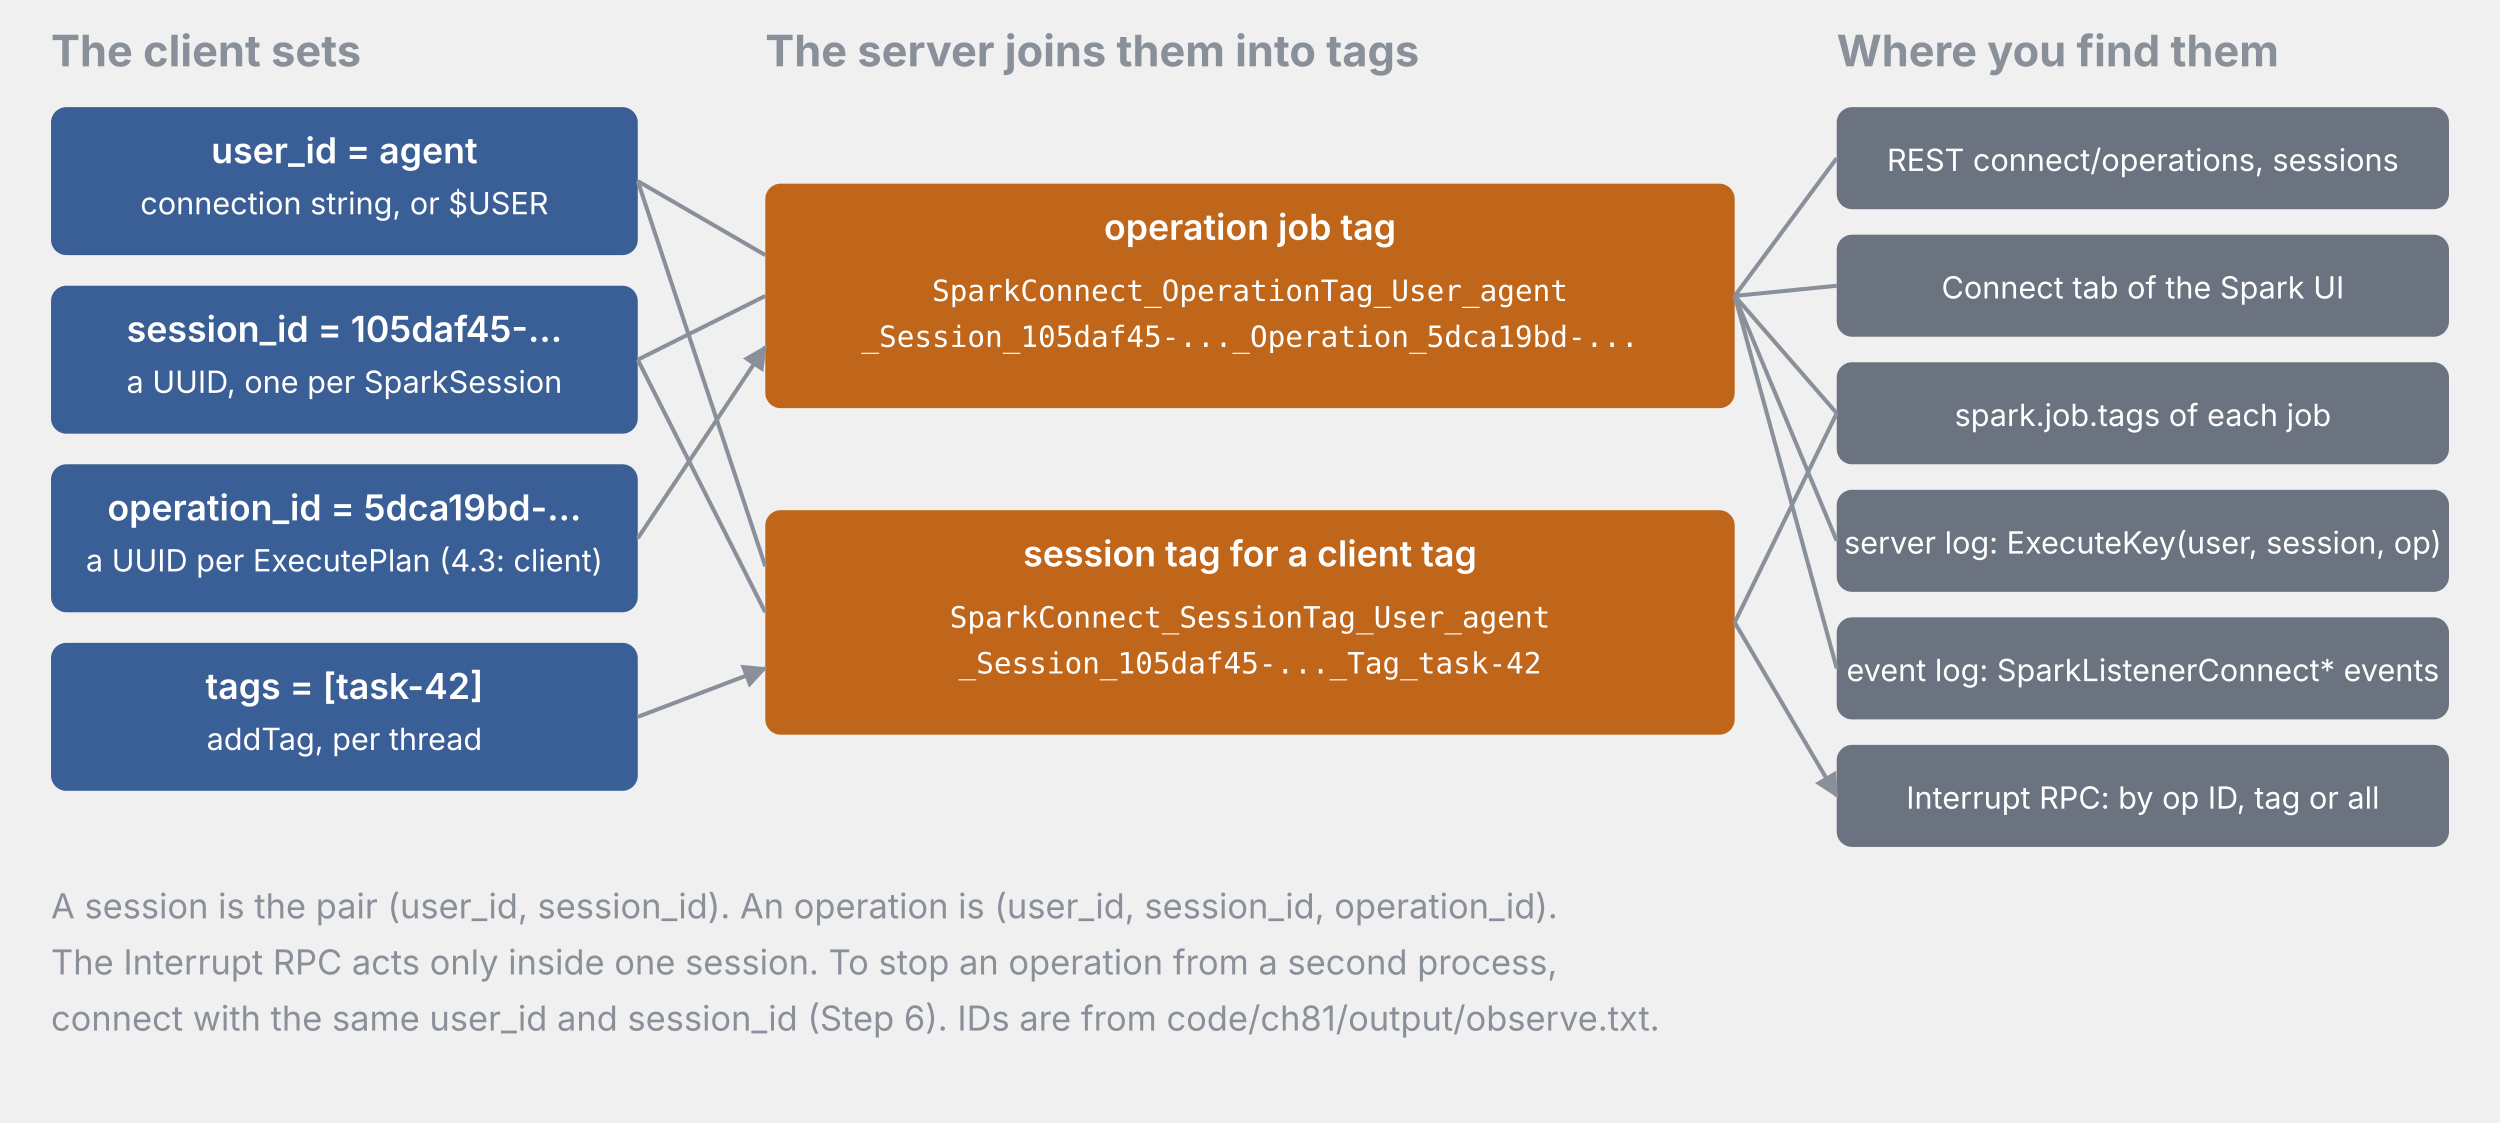
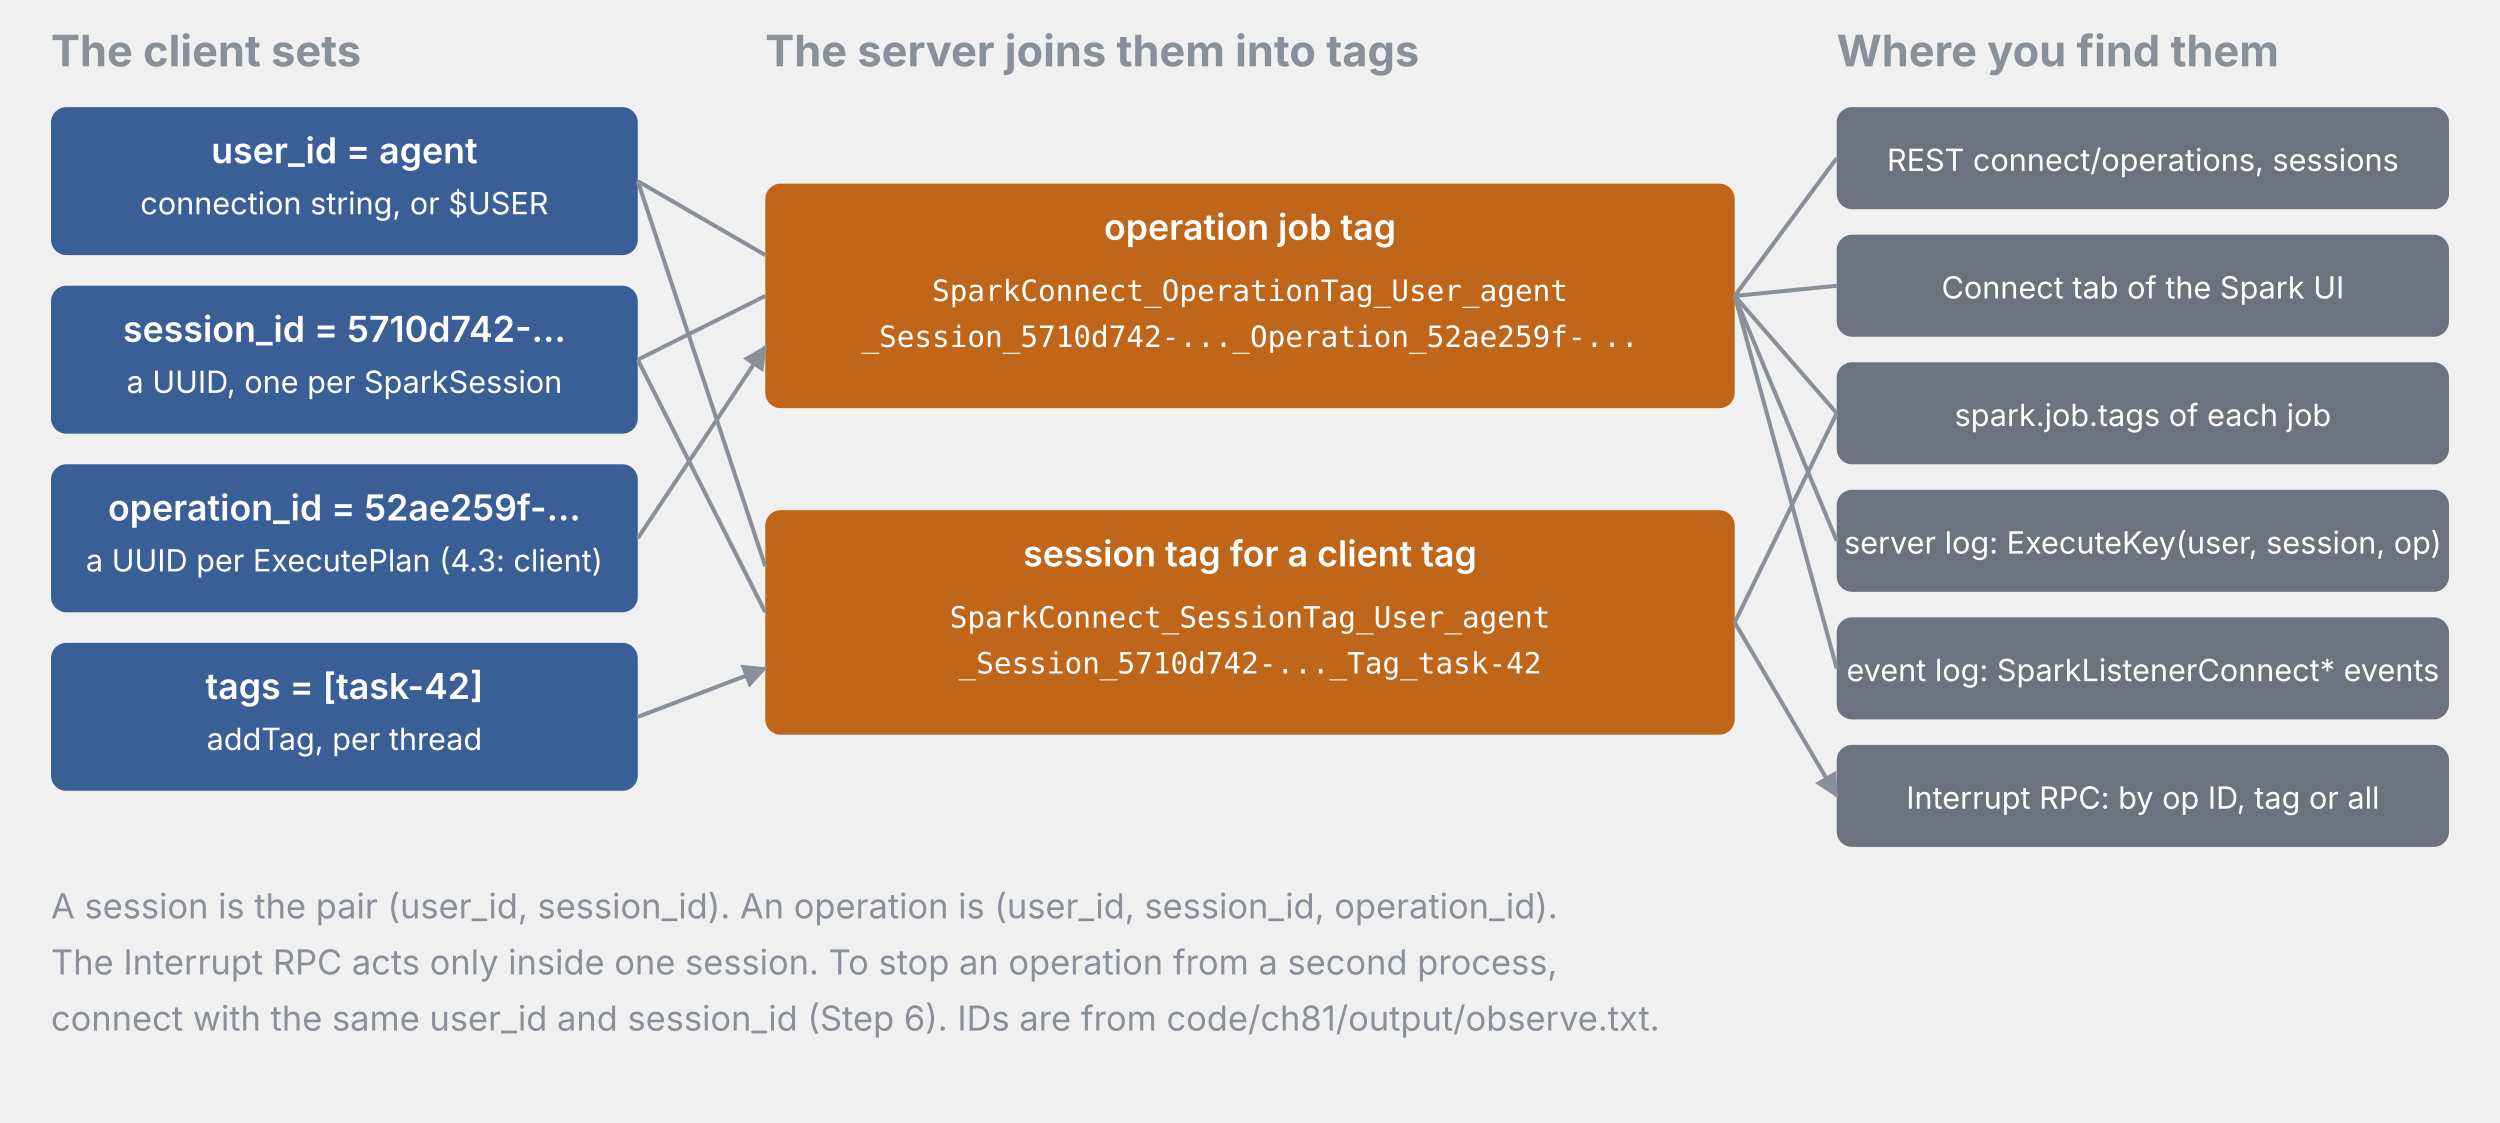
<svg xmlns="http://www.w3.org/2000/svg" viewBox="0 0 980 440" font-family="Inter, 'DM Sans', Helvetica, Arial, sans-serif">
  <style>
    .h{font-size:17px;font-weight:700;fill:#8a909a}
    .t{font-size:13.5px;fill:#8a909a}
    .w{font-size:14px;fill:#fff;font-weight:600}
    .ws{font-size:12px;fill:#fff}
    .mw{font-size:11.5px;fill:#fff;font-family:Menlo,monospace}
    .ln{stroke:#8a909a;stroke-width:1.6;fill:none}
  </style>
  <defs>
    <marker id="a" viewBox="0 0 10 10" refX="9" refY="5" markerWidth="6" markerHeight="6" orient="auto">
      <path d="M0,0 L10,5 L0,10 z" fill="#8a909a" />
    </marker>
  </defs>
  <text x="20" y="26" class="h">The client sets</text>
  <text x="300" y="26" class="h">The server joins them into tags</text>
  <text x="720" y="26" class="h">Where you find them</text>
  <rect x="20" y="42" width="230" height="58" rx="6" fill="#3a5f96" />
  <text x="135" y="64" class="w" text-anchor="middle">user_id = agent</text>
  <text x="135" y="84" class="ws" text-anchor="middle">connection string, or $USER</text>
  <rect x="20" y="112" width="230" height="58" rx="6" fill="#3a5f96" />
-   <text x="135" y="134" class="w" text-anchor="middle">session_id = 105daf45-...</text>
+   <text x="135" y="134" class="w" text-anchor="middle">session_id = 5710d742-...</text>
  <text x="135" y="154" class="ws" text-anchor="middle">a UUID, one per SparkSession</text>
  <rect x="20" y="182" width="230" height="58" rx="6" fill="#3a5f96" />
-   <text x="135" y="204" class="w" text-anchor="middle">operation_id = 5dca19bd-...</text>
+   <text x="135" y="204" class="w" text-anchor="middle">operation_id = 52ae259f-...</text>
  <text x="135" y="224" class="ws" text-anchor="middle">a UUID per ExecutePlan (4.3: client)</text>
  <rect x="20" y="252" width="230" height="58" rx="6" fill="#3a5f96" />
  <text x="135" y="274" class="w" text-anchor="middle">tags = [task-42]</text>
  <text x="135" y="294" class="ws" text-anchor="middle">addTag, per thread</text>
  <rect x="300" y="72" width="380" height="88" rx="6" fill="#c0661a" />
  <text x="490" y="94" class="w" text-anchor="middle">operation job tag</text>
  <text x="490" y="118" class="mw" text-anchor="middle">SparkConnect_OperationTag_User_agent</text>
-   <text x="490" y="136" class="mw" text-anchor="middle">_Session_105daf45-..._Operation_5dca19bd-...</text>
+   <text x="490" y="136" class="mw" text-anchor="middle">_Session_5710d742-..._Operation_52ae259f-...</text>
  <rect x="300" y="200" width="380" height="88" rx="6" fill="#c0661a" />
  <text x="490" y="222" class="w" text-anchor="middle">session tag for a client tag</text>
  <text x="490" y="246" class="mw" text-anchor="middle">SparkConnect_SessionTag_User_agent</text>
-   <text x="490" y="264" class="mw" text-anchor="middle">_Session_105daf45-..._Tag_task-42</text>
+   <text x="490" y="264" class="mw" text-anchor="middle">_Session_5710d742-..._Tag_task-42</text>
  <path d="M250 71 L300 100 M250 141 L300 116 M250 211 L300 136" class="ln" marker-end="url(#a)" />
  <path d="M250 71 L300 222 M250 141 L300 240 M250 281 L300 262" class="ln" marker-end="url(#a)" />
  <rect x="720" y="42" width="240" height="40" rx="6" fill="#6b7280" />
  <text x="840" y="67" class="ws" text-anchor="middle">REST connect/operations, sessions</text>
  <rect x="720" y="92" width="240" height="40" rx="6" fill="#6b7280" />
  <text x="840" y="117" class="ws" text-anchor="middle">Connect tab of the Spark UI</text>
  <rect x="720" y="142" width="240" height="40" rx="6" fill="#6b7280" />
  <text x="840" y="167" class="ws" text-anchor="middle">spark.job.tags of each job</text>
  <rect x="720" y="192" width="240" height="40" rx="6" fill="#6b7280" />
  <text x="840" y="217" class="ws" text-anchor="middle">server log: ExecuteKey(user, session, op)</text>
  <rect x="720" y="242" width="240" height="40" rx="6" fill="#6b7280" />
  <text x="840" y="267" class="ws" text-anchor="middle">event log: SparkListenerConnect* events</text>
  <rect x="720" y="292" width="240" height="40" rx="6" fill="#6b7280" />
  <text x="840" y="317" class="ws" text-anchor="middle">Interrupt RPC: by op ID, tag or all</text>
  <path d="M680 116 L720 62 M680 116 L720 112 M680 116 L720 162 M680 116 L720 212 M680 116 L720 262 M680 244 L720 162 M680 244 L720 312" class="ln" marker-end="url(#a)" />
  <text x="20" y="360" class="t">A session is the pair (user_id, session_id). An operation is (user_id, session_id, operation_id).</text>
  <text x="20" y="382" class="t">The Interrupt RPC acts only inside one session. To stop an operation from a second process,</text>
  <text x="20" y="404" class="t">connect with the same user_id and session_id (Step 6). IDs are from code/ch81/output/observe.txt.</text>
</svg>
